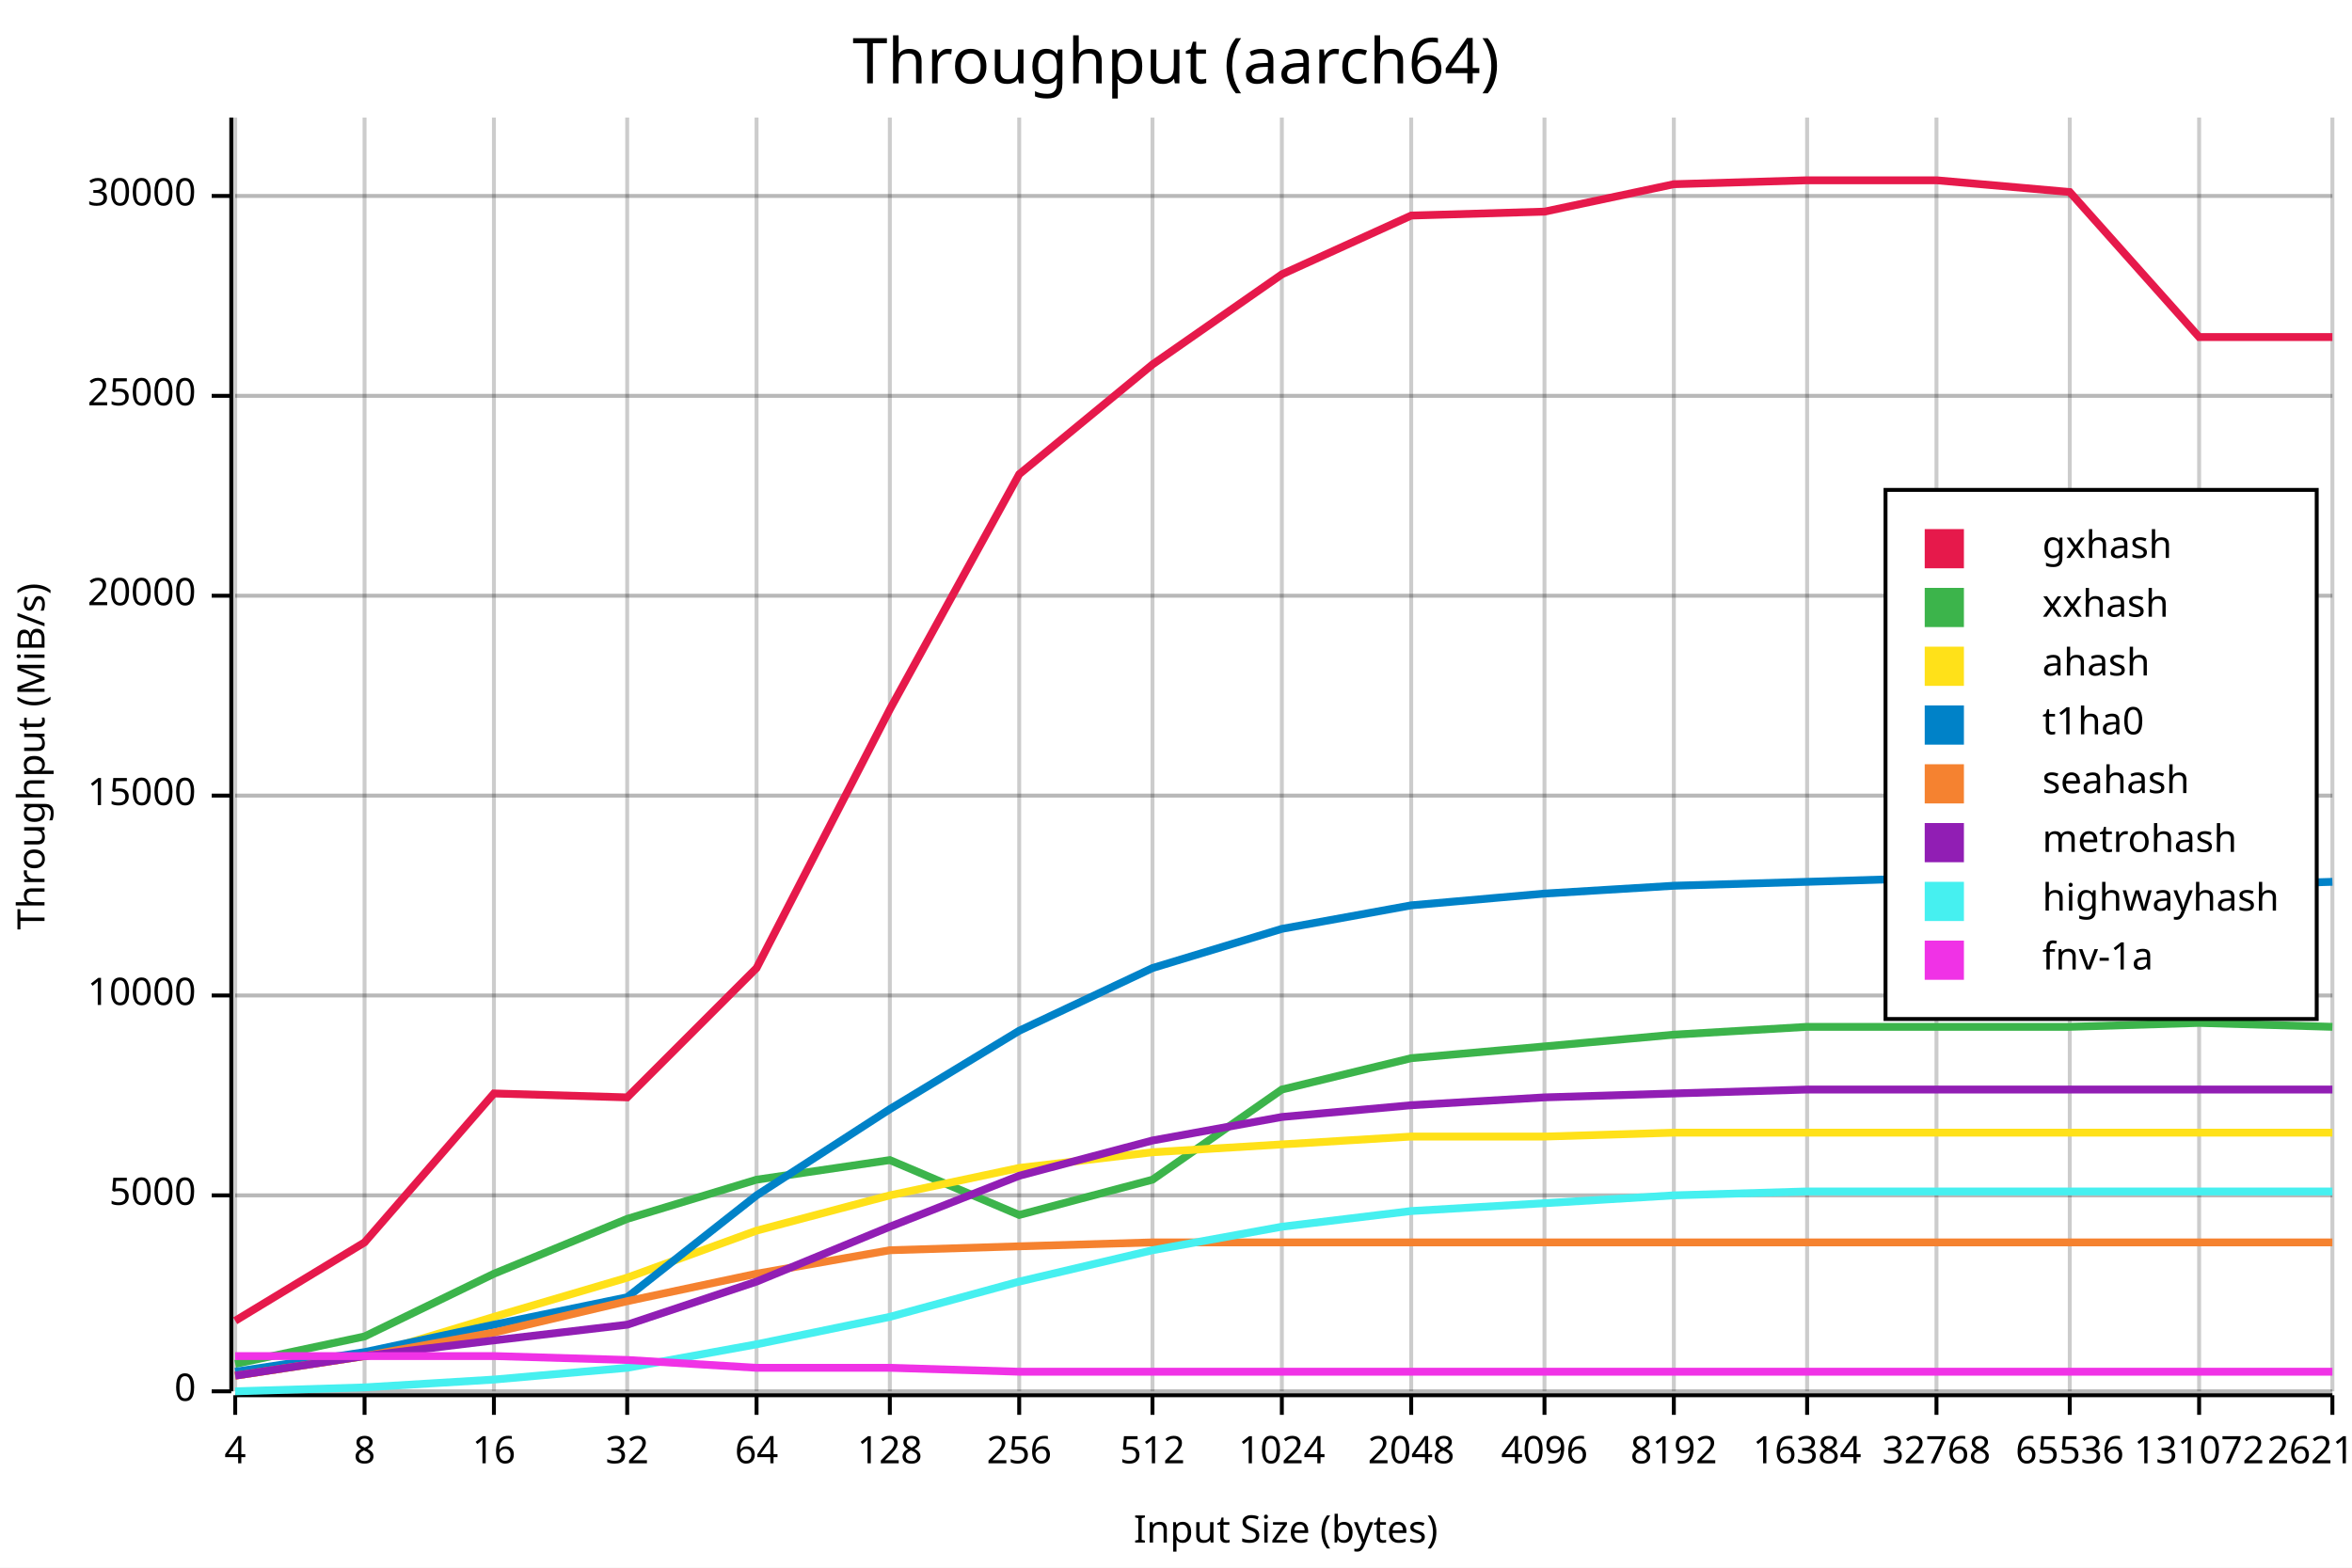
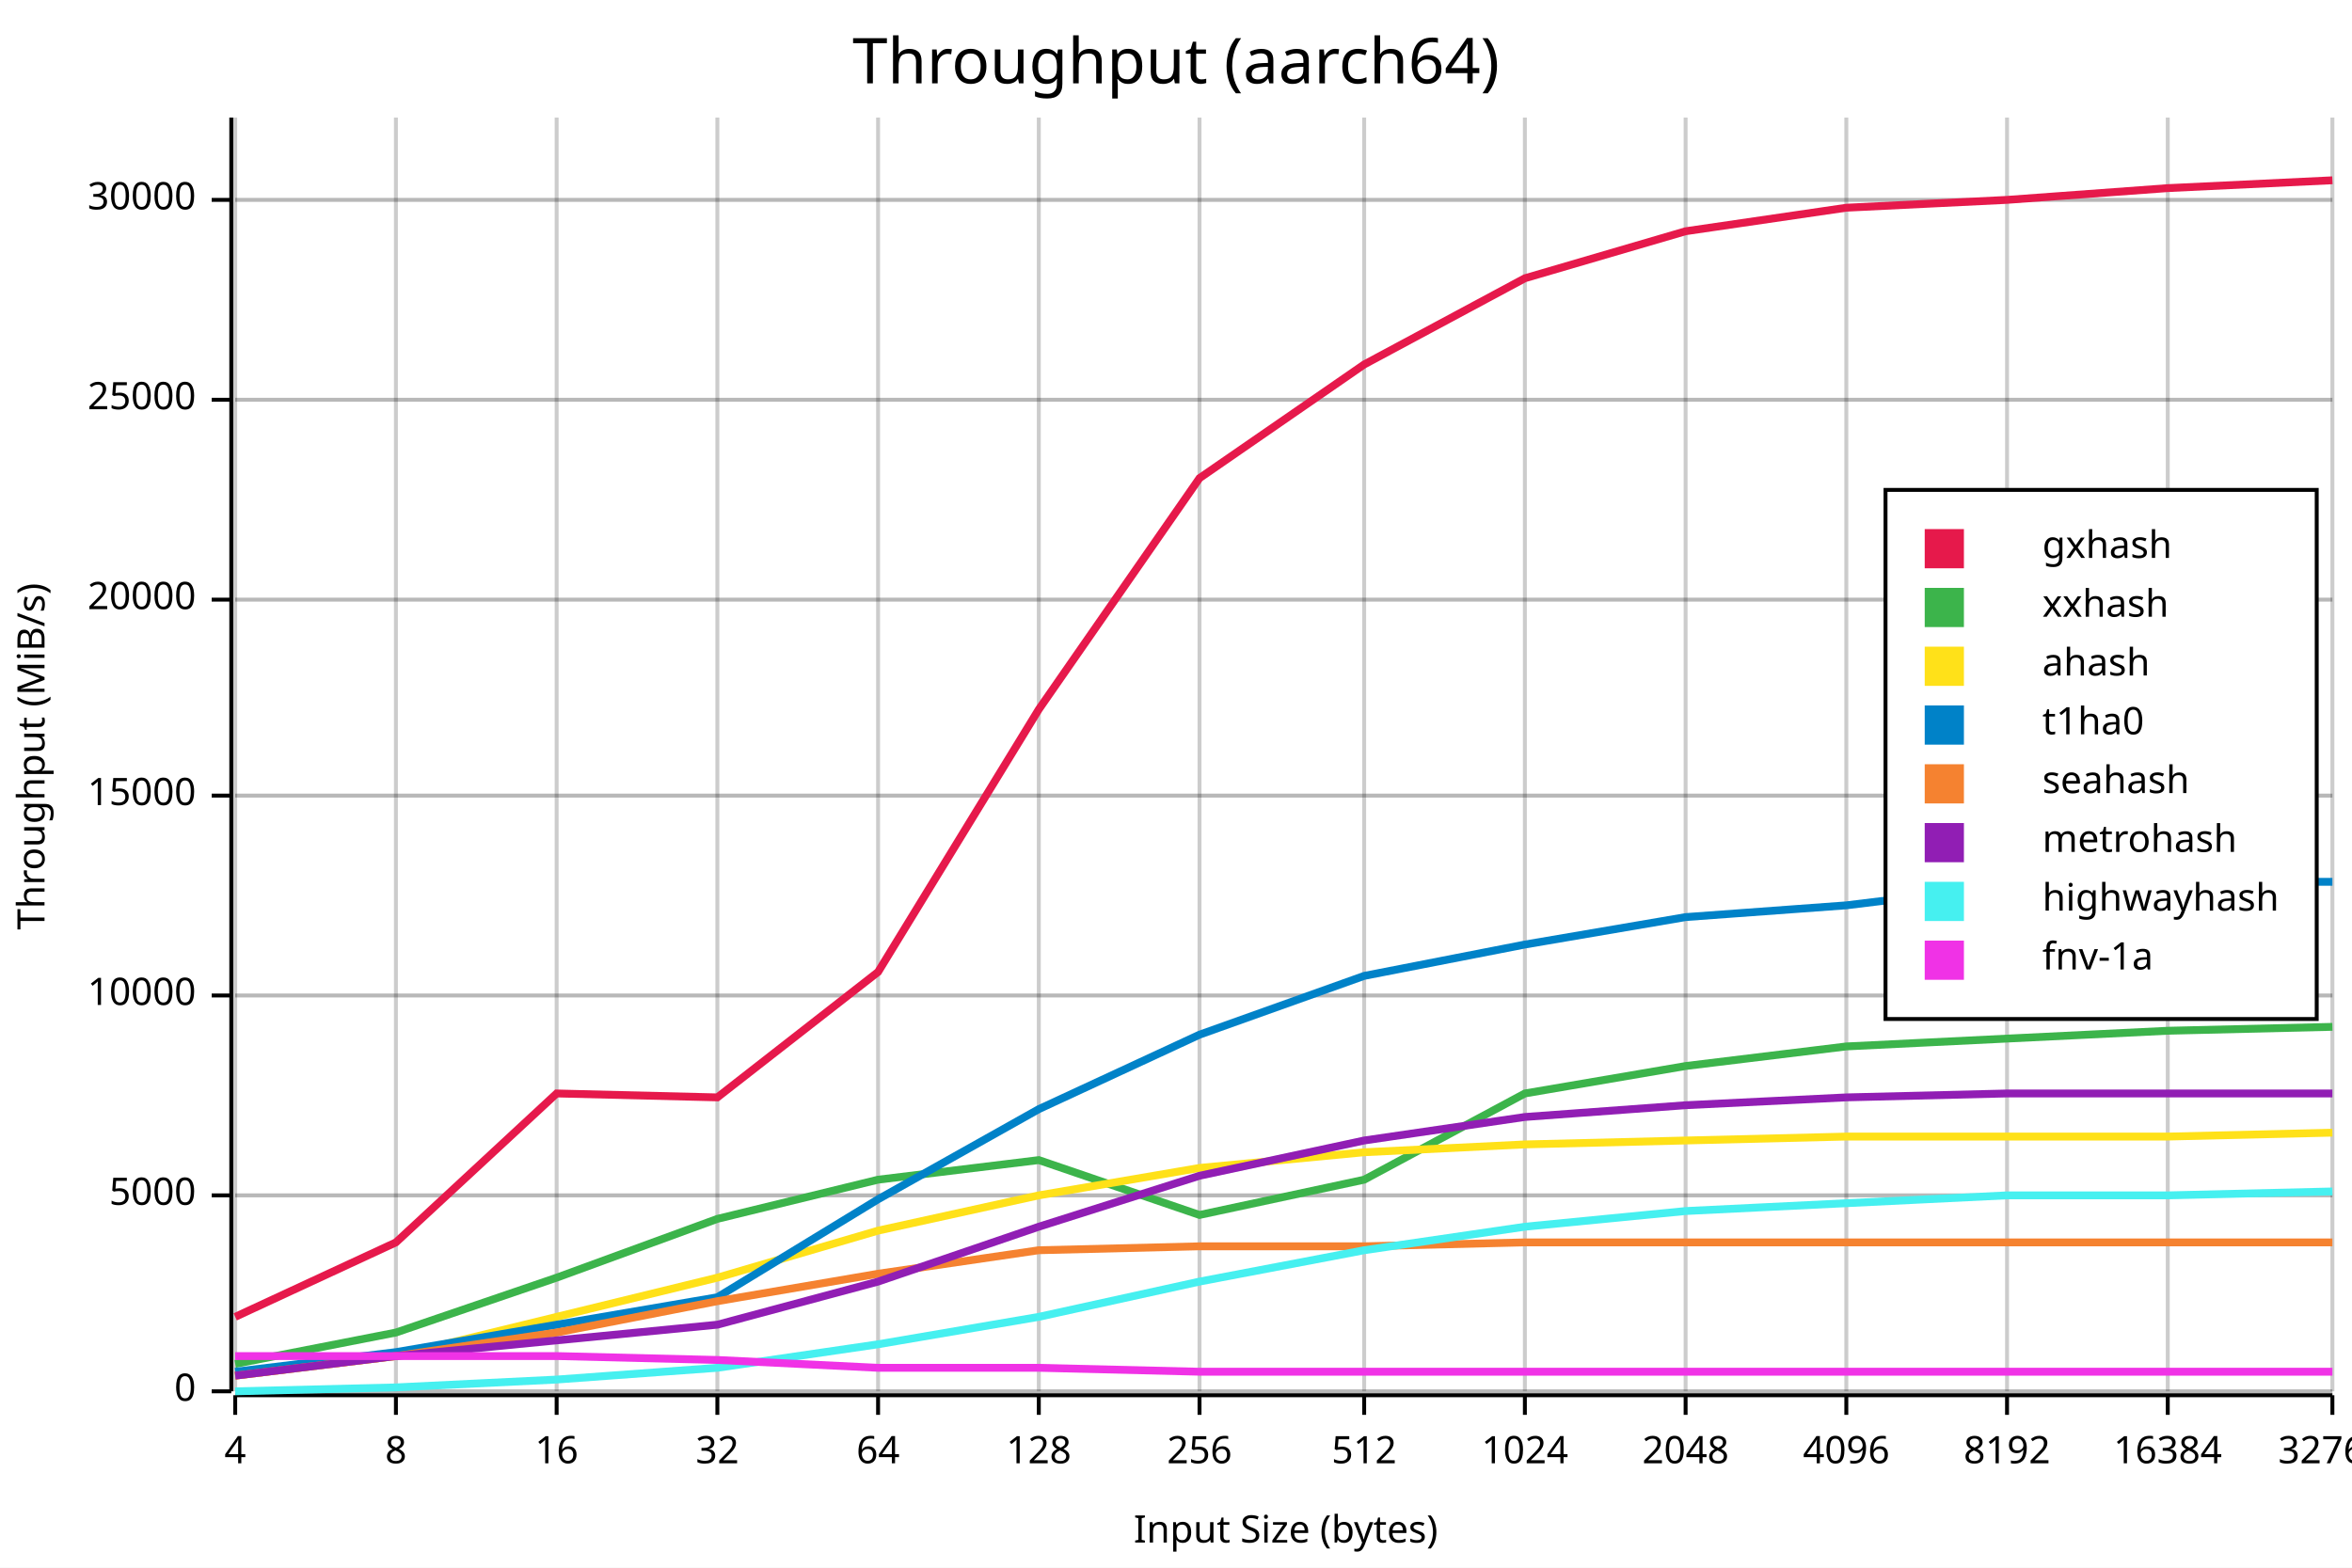
<svg xmlns="http://www.w3.org/2000/svg" width="600" height="400" viewBox="0 0 600 400">
  <rect x="0" y="0" width="600" height="400" opacity="1" fill="#FFFFFF" stroke="none" />
  <text x="300" y="9" dy="0.76em" text-anchor="middle" font-family="sans-serif" font-size="16.129" opacity="1" fill="#000000">
Throughput (aarch64)
</text>
  <line opacity="0.1" stroke="#000000" stroke-width="1" x1="60" y1="355" x2="595" y2="355" />
  <line opacity="0.1" stroke="#000000" stroke-width="1" x1="60" y1="305" x2="595" y2="305" />
  <line opacity="0.1" stroke="#000000" stroke-width="1" x1="60" y1="254" x2="595" y2="254" />
  <line opacity="0.1" stroke="#000000" stroke-width="1" x1="60" y1="203" x2="595" y2="203" />
-   <line opacity="0.1" stroke="#000000" stroke-width="1" x1="60" y1="152" x2="595" y2="152" />
-   <line opacity="0.1" stroke="#000000" stroke-width="1" x1="60" y1="101" x2="595" y2="101" />
-   <line opacity="0.1" stroke="#000000" stroke-width="1" x1="60" y1="50" x2="595" y2="50" />
+   <line opacity="0.1" stroke="#000000" stroke-width="1" x1="60" y1="153" x2="595" y2="153" />
+   <line opacity="0.1" stroke="#000000" stroke-width="1" x1="60" y1="102" x2="595" y2="102" />
+   <line opacity="0.1" stroke="#000000" stroke-width="1" x1="60" y1="51" x2="595" y2="51" />
  <text x="4" y="193" dy="0.76em" text-anchor="middle" font-family="sans-serif" font-size="9.677" opacity="1" fill="#000000" transform="rotate(270, 4, 193)">
Throughput (MiB/s)
</text>
  <text x="328" y="396" dy="-0.5ex" text-anchor="middle" font-family="sans-serif" font-size="9.677" opacity="1" fill="#000000">
Input Size (bytes)
</text>
  <line opacity="0.2" stroke="#000000" stroke-width="1" x1="60" y1="355" x2="60" y2="30" />
-   <line opacity="0.2" stroke="#000000" stroke-width="1" x1="93" y1="355" x2="93" y2="30" />
-   <line opacity="0.2" stroke="#000000" stroke-width="1" x1="126" y1="355" x2="126" y2="30" />
-   <line opacity="0.2" stroke="#000000" stroke-width="1" x1="160" y1="355" x2="160" y2="30" />
-   <line opacity="0.2" stroke="#000000" stroke-width="1" x1="193" y1="355" x2="193" y2="30" />
-   <line opacity="0.2" stroke="#000000" stroke-width="1" x1="227" y1="355" x2="227" y2="30" />
-   <line opacity="0.2" stroke="#000000" stroke-width="1" x1="260" y1="355" x2="260" y2="30" />
-   <line opacity="0.2" stroke="#000000" stroke-width="1" x1="294" y1="355" x2="294" y2="30" />
-   <line opacity="0.2" stroke="#000000" stroke-width="1" x1="327" y1="355" x2="327" y2="30" />
-   <line opacity="0.2" stroke="#000000" stroke-width="1" x1="360" y1="355" x2="360" y2="30" />
-   <line opacity="0.2" stroke="#000000" stroke-width="1" x1="394" y1="355" x2="394" y2="30" />
-   <line opacity="0.2" stroke="#000000" stroke-width="1" x1="427" y1="355" x2="427" y2="30" />
-   <line opacity="0.2" stroke="#000000" stroke-width="1" x1="461" y1="355" x2="461" y2="30" />
-   <line opacity="0.2" stroke="#000000" stroke-width="1" x1="494" y1="355" x2="494" y2="30" />
-   <line opacity="0.2" stroke="#000000" stroke-width="1" x1="528" y1="355" x2="528" y2="30" />
-   <line opacity="0.2" stroke="#000000" stroke-width="1" x1="561" y1="355" x2="561" y2="30" />
+   <line opacity="0.2" stroke="#000000" stroke-width="1" x1="101" y1="355" x2="101" y2="30" />
+   <line opacity="0.2" stroke="#000000" stroke-width="1" x1="142" y1="355" x2="142" y2="30" />
+   <line opacity="0.2" stroke="#000000" stroke-width="1" x1="183" y1="355" x2="183" y2="30" />
+   <line opacity="0.2" stroke="#000000" stroke-width="1" x1="224" y1="355" x2="224" y2="30" />
+   <line opacity="0.2" stroke="#000000" stroke-width="1" x1="265" y1="355" x2="265" y2="30" />
+   <line opacity="0.2" stroke="#000000" stroke-width="1" x1="306" y1="355" x2="306" y2="30" />
+   <line opacity="0.2" stroke="#000000" stroke-width="1" x1="348" y1="355" x2="348" y2="30" />
+   <line opacity="0.2" stroke="#000000" stroke-width="1" x1="389" y1="355" x2="389" y2="30" />
+   <line opacity="0.2" stroke="#000000" stroke-width="1" x1="430" y1="355" x2="430" y2="30" />
+   <line opacity="0.2" stroke="#000000" stroke-width="1" x1="471" y1="355" x2="471" y2="30" />
+   <line opacity="0.2" stroke="#000000" stroke-width="1" x1="512" y1="355" x2="512" y2="30" />
+   <line opacity="0.2" stroke="#000000" stroke-width="1" x1="553" y1="355" x2="553" y2="30" />
  <line opacity="0.2" stroke="#000000" stroke-width="1" x1="595" y1="355" x2="595" y2="30" />
  <line opacity="0.2" stroke="#000000" stroke-width="1" x1="60" y1="355" x2="595" y2="355" />
  <line opacity="0.2" stroke="#000000" stroke-width="1" x1="60" y1="305" x2="595" y2="305" />
  <line opacity="0.2" stroke="#000000" stroke-width="1" x1="60" y1="254" x2="595" y2="254" />
  <line opacity="0.2" stroke="#000000" stroke-width="1" x1="60" y1="203" x2="595" y2="203" />
-   <line opacity="0.2" stroke="#000000" stroke-width="1" x1="60" y1="152" x2="595" y2="152" />
-   <line opacity="0.2" stroke="#000000" stroke-width="1" x1="60" y1="101" x2="595" y2="101" />
-   <line opacity="0.2" stroke="#000000" stroke-width="1" x1="60" y1="50" x2="595" y2="50" />
+   <line opacity="0.2" stroke="#000000" stroke-width="1" x1="60" y1="153" x2="595" y2="153" />
+   <line opacity="0.2" stroke="#000000" stroke-width="1" x1="60" y1="102" x2="595" y2="102" />
+   <line opacity="0.2" stroke="#000000" stroke-width="1" x1="60" y1="51" x2="595" y2="51" />
  <polyline fill="none" opacity="1" stroke="#000000" stroke-width="1" points="59,30 59,355 " />
  <text x="50" y="355" dy="0.5ex" text-anchor="end" font-family="sans-serif" font-size="9.677" opacity="1" fill="#000000">
0
</text>
  <polyline fill="none" opacity="1" stroke="#000000" stroke-width="1" points="54,355 59,355 " />
  <text x="50" y="305" dy="0.5ex" text-anchor="end" font-family="sans-serif" font-size="9.677" opacity="1" fill="#000000">
5000
</text>
  <polyline fill="none" opacity="1" stroke="#000000" stroke-width="1" points="54,305 59,305 " />
  <text x="50" y="254" dy="0.5ex" text-anchor="end" font-family="sans-serif" font-size="9.677" opacity="1" fill="#000000">
10000
</text>
  <polyline fill="none" opacity="1" stroke="#000000" stroke-width="1" points="54,254 59,254 " />
  <text x="50" y="203" dy="0.5ex" text-anchor="end" font-family="sans-serif" font-size="9.677" opacity="1" fill="#000000">
15000
</text>
  <polyline fill="none" opacity="1" stroke="#000000" stroke-width="1" points="54,203 59,203 " />
-   <text x="50" y="152" dy="0.5ex" text-anchor="end" font-family="sans-serif" font-size="9.677" opacity="1" fill="#000000">
+   <text x="50" y="153" dy="0.5ex" text-anchor="end" font-family="sans-serif" font-size="9.677" opacity="1" fill="#000000">
20000
</text>
-   <polyline fill="none" opacity="1" stroke="#000000" stroke-width="1" points="54,152 59,152 " />
-   <text x="50" y="101" dy="0.5ex" text-anchor="end" font-family="sans-serif" font-size="9.677" opacity="1" fill="#000000">
+   <polyline fill="none" opacity="1" stroke="#000000" stroke-width="1" points="54,153 59,153 " />
+   <text x="50" y="102" dy="0.5ex" text-anchor="end" font-family="sans-serif" font-size="9.677" opacity="1" fill="#000000">
25000
</text>
-   <polyline fill="none" opacity="1" stroke="#000000" stroke-width="1" points="54,101 59,101 " />
-   <text x="50" y="50" dy="0.5ex" text-anchor="end" font-family="sans-serif" font-size="9.677" opacity="1" fill="#000000">
+   <polyline fill="none" opacity="1" stroke="#000000" stroke-width="1" points="54,102 59,102 " />
+   <text x="50" y="51" dy="0.5ex" text-anchor="end" font-family="sans-serif" font-size="9.677" opacity="1" fill="#000000">
30000
</text>
-   <polyline fill="none" opacity="1" stroke="#000000" stroke-width="1" points="54,50 59,50 " />
+   <polyline fill="none" opacity="1" stroke="#000000" stroke-width="1" points="54,51 59,51 " />
  <polyline fill="none" opacity="1" stroke="#000000" stroke-width="1" points="60,356 595,356 " />
  <text x="60" y="366" dy="0.76em" text-anchor="middle" font-family="sans-serif" font-size="9.677" opacity="1" fill="#000000">
4
</text>
  <polyline fill="none" opacity="1" stroke="#000000" stroke-width="1" points="60,356 60,361 " />
-   <text x="93" y="366" dy="0.76em" text-anchor="middle" font-family="sans-serif" font-size="9.677" opacity="1" fill="#000000">
+   <text x="101" y="366" dy="0.76em" text-anchor="middle" font-family="sans-serif" font-size="9.677" opacity="1" fill="#000000">
8
</text>
-   <polyline fill="none" opacity="1" stroke="#000000" stroke-width="1" points="93,356 93,361 " />
-   <text x="126" y="366" dy="0.76em" text-anchor="middle" font-family="sans-serif" font-size="9.677" opacity="1" fill="#000000">
+   <polyline fill="none" opacity="1" stroke="#000000" stroke-width="1" points="101,356 101,361 " />
+   <text x="142" y="366" dy="0.76em" text-anchor="middle" font-family="sans-serif" font-size="9.677" opacity="1" fill="#000000">
16
</text>
-   <polyline fill="none" opacity="1" stroke="#000000" stroke-width="1" points="126,356 126,361 " />
-   <text x="160" y="366" dy="0.76em" text-anchor="middle" font-family="sans-serif" font-size="9.677" opacity="1" fill="#000000">
+   <polyline fill="none" opacity="1" stroke="#000000" stroke-width="1" points="142,356 142,361 " />
+   <text x="183" y="366" dy="0.76em" text-anchor="middle" font-family="sans-serif" font-size="9.677" opacity="1" fill="#000000">
32
</text>
-   <polyline fill="none" opacity="1" stroke="#000000" stroke-width="1" points="160,356 160,361 " />
-   <text x="193" y="366" dy="0.76em" text-anchor="middle" font-family="sans-serif" font-size="9.677" opacity="1" fill="#000000">
+   <polyline fill="none" opacity="1" stroke="#000000" stroke-width="1" points="183,356 183,361 " />
+   <text x="224" y="366" dy="0.76em" text-anchor="middle" font-family="sans-serif" font-size="9.677" opacity="1" fill="#000000">
64
</text>
-   <polyline fill="none" opacity="1" stroke="#000000" stroke-width="1" points="193,356 193,361 " />
-   <text x="227" y="366" dy="0.76em" text-anchor="middle" font-family="sans-serif" font-size="9.677" opacity="1" fill="#000000">
+   <polyline fill="none" opacity="1" stroke="#000000" stroke-width="1" points="224,356 224,361 " />
+   <text x="265" y="366" dy="0.76em" text-anchor="middle" font-family="sans-serif" font-size="9.677" opacity="1" fill="#000000">
128
</text>
-   <polyline fill="none" opacity="1" stroke="#000000" stroke-width="1" points="227,356 227,361 " />
-   <text x="260" y="366" dy="0.76em" text-anchor="middle" font-family="sans-serif" font-size="9.677" opacity="1" fill="#000000">
+   <polyline fill="none" opacity="1" stroke="#000000" stroke-width="1" points="265,356 265,361 " />
+   <text x="306" y="366" dy="0.76em" text-anchor="middle" font-family="sans-serif" font-size="9.677" opacity="1" fill="#000000">
256
</text>
-   <polyline fill="none" opacity="1" stroke="#000000" stroke-width="1" points="260,356 260,361 " />
-   <text x="294" y="366" dy="0.76em" text-anchor="middle" font-family="sans-serif" font-size="9.677" opacity="1" fill="#000000">
+   <polyline fill="none" opacity="1" stroke="#000000" stroke-width="1" points="306,356 306,361 " />
+   <text x="348" y="366" dy="0.76em" text-anchor="middle" font-family="sans-serif" font-size="9.677" opacity="1" fill="#000000">
512
</text>
-   <polyline fill="none" opacity="1" stroke="#000000" stroke-width="1" points="294,356 294,361 " />
-   <text x="327" y="366" dy="0.76em" text-anchor="middle" font-family="sans-serif" font-size="9.677" opacity="1" fill="#000000">
+   <polyline fill="none" opacity="1" stroke="#000000" stroke-width="1" points="348,356 348,361 " />
+   <text x="389" y="366" dy="0.76em" text-anchor="middle" font-family="sans-serif" font-size="9.677" opacity="1" fill="#000000">
1024
</text>
-   <polyline fill="none" opacity="1" stroke="#000000" stroke-width="1" points="327,356 327,361 " />
-   <text x="360" y="366" dy="0.76em" text-anchor="middle" font-family="sans-serif" font-size="9.677" opacity="1" fill="#000000">
+   <polyline fill="none" opacity="1" stroke="#000000" stroke-width="1" points="389,356 389,361 " />
+   <text x="430" y="366" dy="0.76em" text-anchor="middle" font-family="sans-serif" font-size="9.677" opacity="1" fill="#000000">
2048
</text>
-   <polyline fill="none" opacity="1" stroke="#000000" stroke-width="1" points="360,356 360,361 " />
-   <text x="394" y="366" dy="0.76em" text-anchor="middle" font-family="sans-serif" font-size="9.677" opacity="1" fill="#000000">
+   <polyline fill="none" opacity="1" stroke="#000000" stroke-width="1" points="430,356 430,361 " />
+   <text x="471" y="366" dy="0.76em" text-anchor="middle" font-family="sans-serif" font-size="9.677" opacity="1" fill="#000000">
4096
</text>
-   <polyline fill="none" opacity="1" stroke="#000000" stroke-width="1" points="394,356 394,361 " />
-   <text x="427" y="366" dy="0.76em" text-anchor="middle" font-family="sans-serif" font-size="9.677" opacity="1" fill="#000000">
+   <polyline fill="none" opacity="1" stroke="#000000" stroke-width="1" points="471,356 471,361 " />
+   <text x="512" y="366" dy="0.76em" text-anchor="middle" font-family="sans-serif" font-size="9.677" opacity="1" fill="#000000">
8192
</text>
-   <polyline fill="none" opacity="1" stroke="#000000" stroke-width="1" points="427,356 427,361 " />
-   <text x="461" y="366" dy="0.76em" text-anchor="middle" font-family="sans-serif" font-size="9.677" opacity="1" fill="#000000">
+   <polyline fill="none" opacity="1" stroke="#000000" stroke-width="1" points="512,356 512,361 " />
+   <text x="553" y="366" dy="0.76em" text-anchor="middle" font-family="sans-serif" font-size="9.677" opacity="1" fill="#000000">
16384
</text>
-   <polyline fill="none" opacity="1" stroke="#000000" stroke-width="1" points="461,356 461,361 " />
-   <text x="494" y="366" dy="0.76em" text-anchor="middle" font-family="sans-serif" font-size="9.677" opacity="1" fill="#000000">
+   <polyline fill="none" opacity="1" stroke="#000000" stroke-width="1" points="553,356 553,361 " />
+   <text x="595" y="366" dy="0.76em" text-anchor="middle" font-family="sans-serif" font-size="9.677" opacity="1" fill="#000000">
32768
</text>
-   <polyline fill="none" opacity="1" stroke="#000000" stroke-width="1" points="494,356 494,361 " />
-   <text x="528" y="366" dy="0.76em" text-anchor="middle" font-family="sans-serif" font-size="9.677" opacity="1" fill="#000000">
- 65536
- </text>
-   <polyline fill="none" opacity="1" stroke="#000000" stroke-width="1" points="528,356 528,361 " />
-   <text x="561" y="366" dy="0.76em" text-anchor="middle" font-family="sans-serif" font-size="9.677" opacity="1" fill="#000000">
- 131072
- </text>
-   <polyline fill="none" opacity="1" stroke="#000000" stroke-width="1" points="561,356 561,361 " />
-   <text x="595" y="366" dy="0.76em" text-anchor="middle" font-family="sans-serif" font-size="9.677" opacity="1" fill="#000000">
- 262144
- </text>
  <polyline fill="none" opacity="1" stroke="#000000" stroke-width="1" points="595,356 595,361 " />
-   <polyline fill="none" opacity="1" stroke="#E6194B" stroke-width="2" points="60,337 93,317 126,279 160,280 193,247 227,181 260,121 294,93 327,70 360,55 394,54 427,47 461,46 494,46 528,49 561,86 595,86 " />
-   <polyline fill="none" opacity="1" stroke="#3CB44B" stroke-width="2" points="60,348 93,341 126,325 160,311 193,301 227,296 260,310 294,301 327,278 360,270 394,267 427,264 461,262 494,262 528,262 561,261 595,262 " />
-   <polyline fill="none" opacity="1" stroke="#FFE119" stroke-width="2" points="60,351 93,346 126,336 160,326 193,314 227,305 260,298 294,294 327,292 360,290 394,290 427,289 461,289 494,289 528,289 561,289 595,289 " />
-   <polyline fill="none" opacity="1" stroke="#0082C8" stroke-width="2" points="60,350 93,345 126,338 160,331 193,305 227,283 260,263 294,247 327,237 360,231 394,228 427,226 461,225 494,224 528,225 561,226 595,225 " />
-   <polyline fill="none" opacity="1" stroke="#F58230" stroke-width="2" points="60,351 93,346 126,340 160,332 193,325 227,319 260,318 294,317 327,317 360,317 394,317 427,317 461,317 494,317 528,317 561,317 595,317 " />
-   <polyline fill="none" opacity="1" stroke="#911EB4" stroke-width="2" points="60,351 93,346 126,342 160,338 193,327 227,313 260,300 294,291 327,285 360,282 394,280 427,279 461,278 494,278 528,278 561,278 595,278 " />
-   <polyline fill="none" opacity="1" stroke="#46F0F0" stroke-width="2" points="60,355 93,354 126,352 160,349 193,343 227,336 260,327 294,319 327,313 360,309 394,307 427,305 461,304 494,304 528,304 561,304 595,304 " />
-   <polyline fill="none" opacity="1" stroke="#F032E6" stroke-width="2" points="60,346 93,346 126,346 160,347 193,349 227,349 260,350 294,350 327,350 360,350 394,350 427,350 461,350 494,350 528,350 561,350 595,350 " />
+   <polyline fill="none" opacity="1" stroke="#E6194B" stroke-width="2" points="60,336 101,317 142,279 183,280 224,248 265,181 306,122 348,93 389,71 430,59 471,53 512,51 553,48 595,46 " />
+   <polyline fill="none" opacity="1" stroke="#3CB44B" stroke-width="2" points="60,348 101,340 142,326 183,311 224,301 265,296 306,310 348,301 389,279 430,272 471,267 512,265 553,263 595,262 " />
+   <polyline fill="none" opacity="1" stroke="#FFE119" stroke-width="2" points="60,351 101,346 142,336 183,326 224,314 265,305 306,298 348,294 389,292 430,291 471,290 512,290 553,290 595,289 " />
+   <polyline fill="none" opacity="1" stroke="#0082C8" stroke-width="2" points="60,350 101,345 142,338 183,331 224,306 265,283 306,264 348,249 389,241 430,234 471,231 512,226 553,225 595,225 " />
+   <polyline fill="none" opacity="1" stroke="#F58230" stroke-width="2" points="60,351 101,346 142,340 183,332 224,325 265,319 306,318 348,318 389,317 430,317 471,317 512,317 553,317 595,317 " />
+   <polyline fill="none" opacity="1" stroke="#911EB4" stroke-width="2" points="60,351 101,346 142,342 183,338 224,327 265,313 306,300 348,291 389,285 430,282 471,280 512,279 553,279 595,279 " />
+   <polyline fill="none" opacity="1" stroke="#46F0F0" stroke-width="2" points="60,355 101,354 142,352 183,349 224,343 265,336 306,327 348,319 389,313 430,309 471,307 512,305 553,305 595,304 " />
+   <polyline fill="none" opacity="1" stroke="#F032E6" stroke-width="2" points="60,346 101,346 142,346 183,347 224,349 265,349 306,350 348,350 389,350 430,350 471,350 512,350 553,350 595,350 " />
  <rect x="481" y="125" width="110" height="135" opacity="1" fill="#FFFFFF" stroke="none" />
  <rect x="481" y="125" width="110" height="135" opacity="1" fill="none" stroke="#000000" />
  <text x="521" y="135" dy="0.76em" text-anchor="start" font-family="sans-serif" font-size="9.677" opacity="1" fill="#000000">
gxhash
</text>
  <text x="521" y="150" dy="0.76em" text-anchor="start" font-family="sans-serif" font-size="9.677" opacity="1" fill="#000000">
xxhash
</text>
  <text x="521" y="165" dy="0.76em" text-anchor="start" font-family="sans-serif" font-size="9.677" opacity="1" fill="#000000">
ahash
</text>
  <text x="521" y="180" dy="0.76em" text-anchor="start" font-family="sans-serif" font-size="9.677" opacity="1" fill="#000000">
t1ha0
</text>
  <text x="521" y="195" dy="0.76em" text-anchor="start" font-family="sans-serif" font-size="9.677" opacity="1" fill="#000000">
seahash
</text>
  <text x="521" y="210" dy="0.76em" text-anchor="start" font-family="sans-serif" font-size="9.677" opacity="1" fill="#000000">
metrohash
</text>
  <text x="521" y="225" dy="0.76em" text-anchor="start" font-family="sans-serif" font-size="9.677" opacity="1" fill="#000000">
highwayhash
</text>
  <text x="521" y="240" dy="0.76em" text-anchor="start" font-family="sans-serif" font-size="9.677" opacity="1" fill="#000000">
fnv-1a
</text>
  <rect x="491" y="135" width="10" height="10" opacity="1" fill="#E6194B" stroke="none" />
  <rect x="491" y="150" width="10" height="10" opacity="1" fill="#3CB44B" stroke="none" />
  <rect x="491" y="165" width="10" height="10" opacity="1" fill="#FFE119" stroke="none" />
  <rect x="491" y="180" width="10" height="10" opacity="1" fill="#0082C8" stroke="none" />
  <rect x="491" y="195" width="10" height="10" opacity="1" fill="#F58230" stroke="none" />
  <rect x="491" y="210" width="10" height="10" opacity="1" fill="#911EB4" stroke="none" />
  <rect x="491" y="225" width="10" height="10" opacity="1" fill="#46F0F0" stroke="none" />
  <rect x="491" y="240" width="10" height="10" opacity="1" fill="#F032E6" stroke="none" />
</svg>
